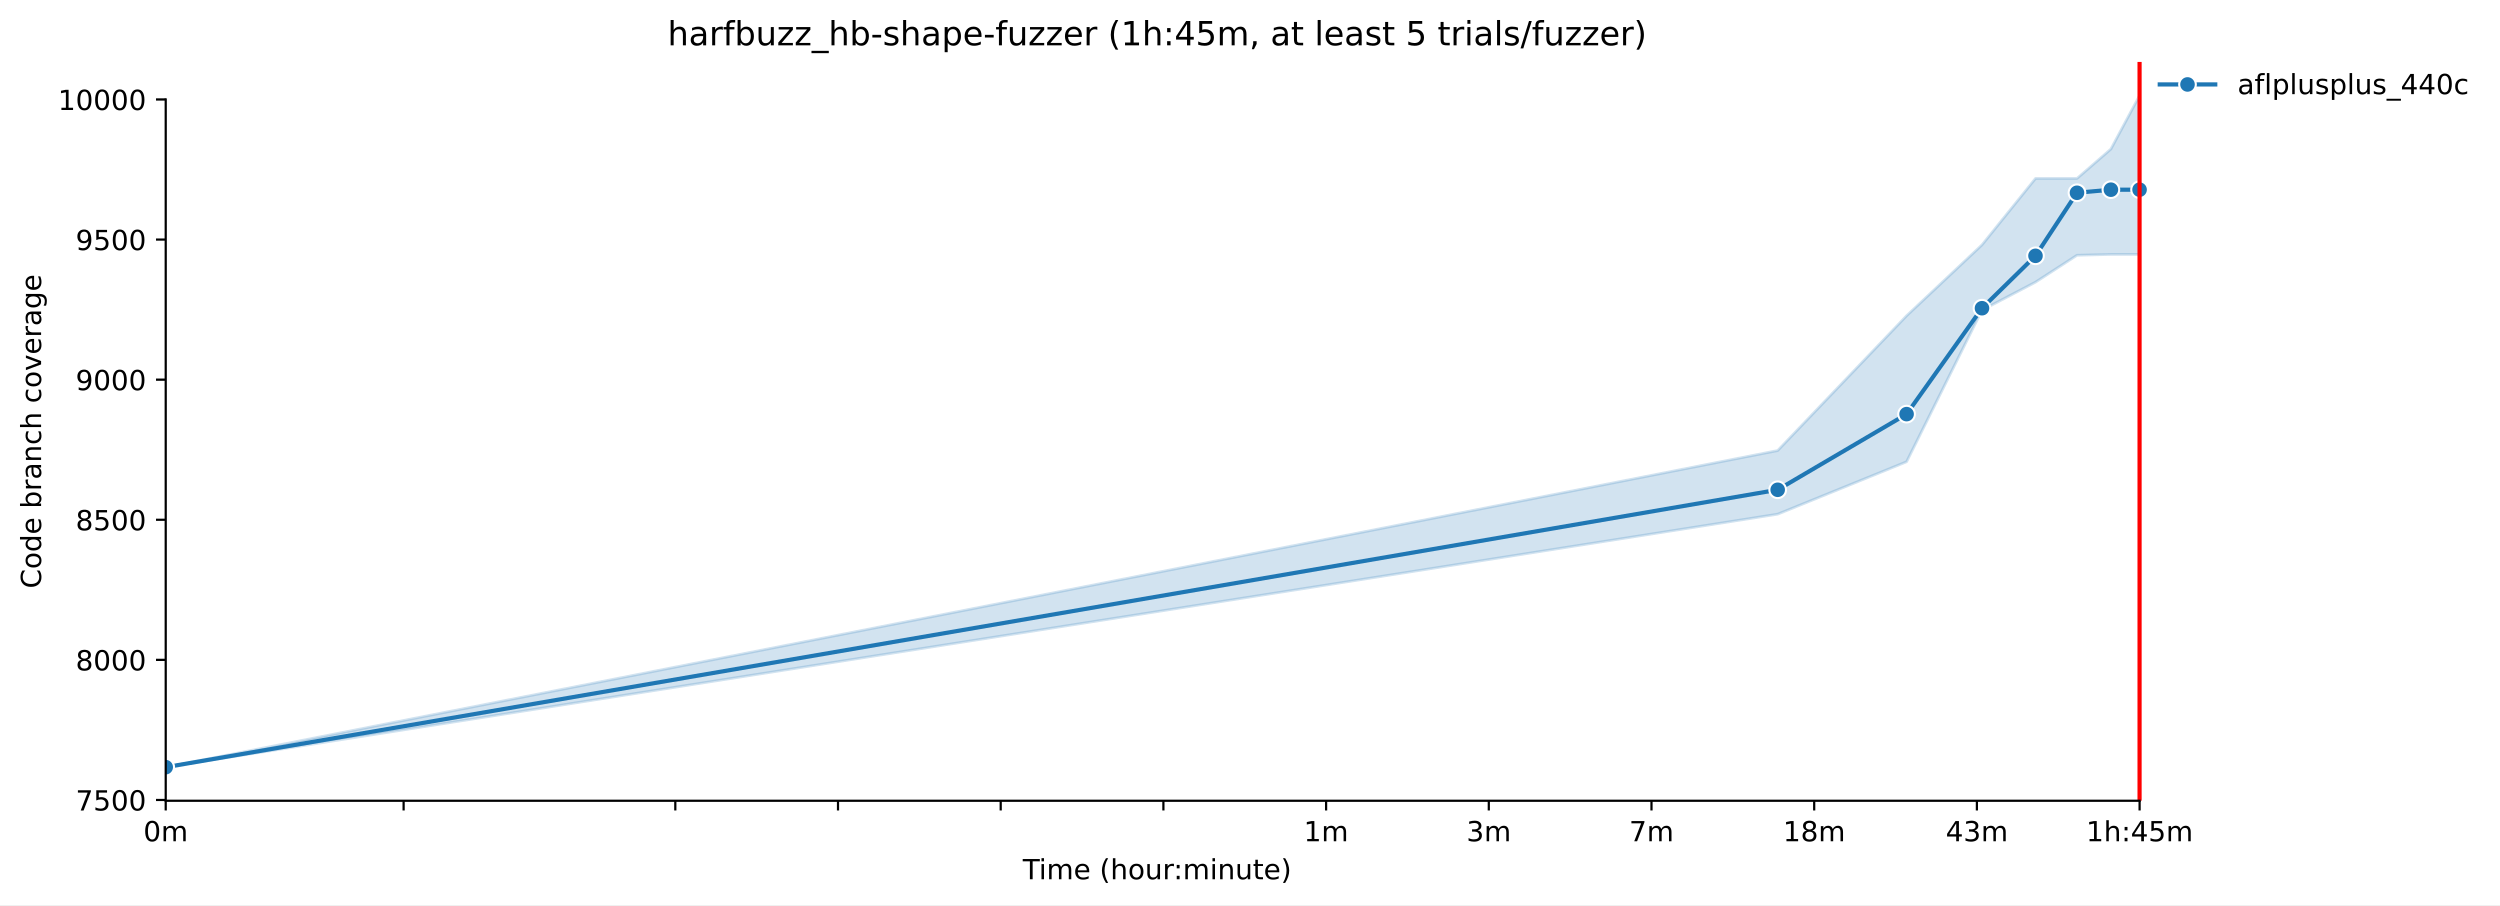
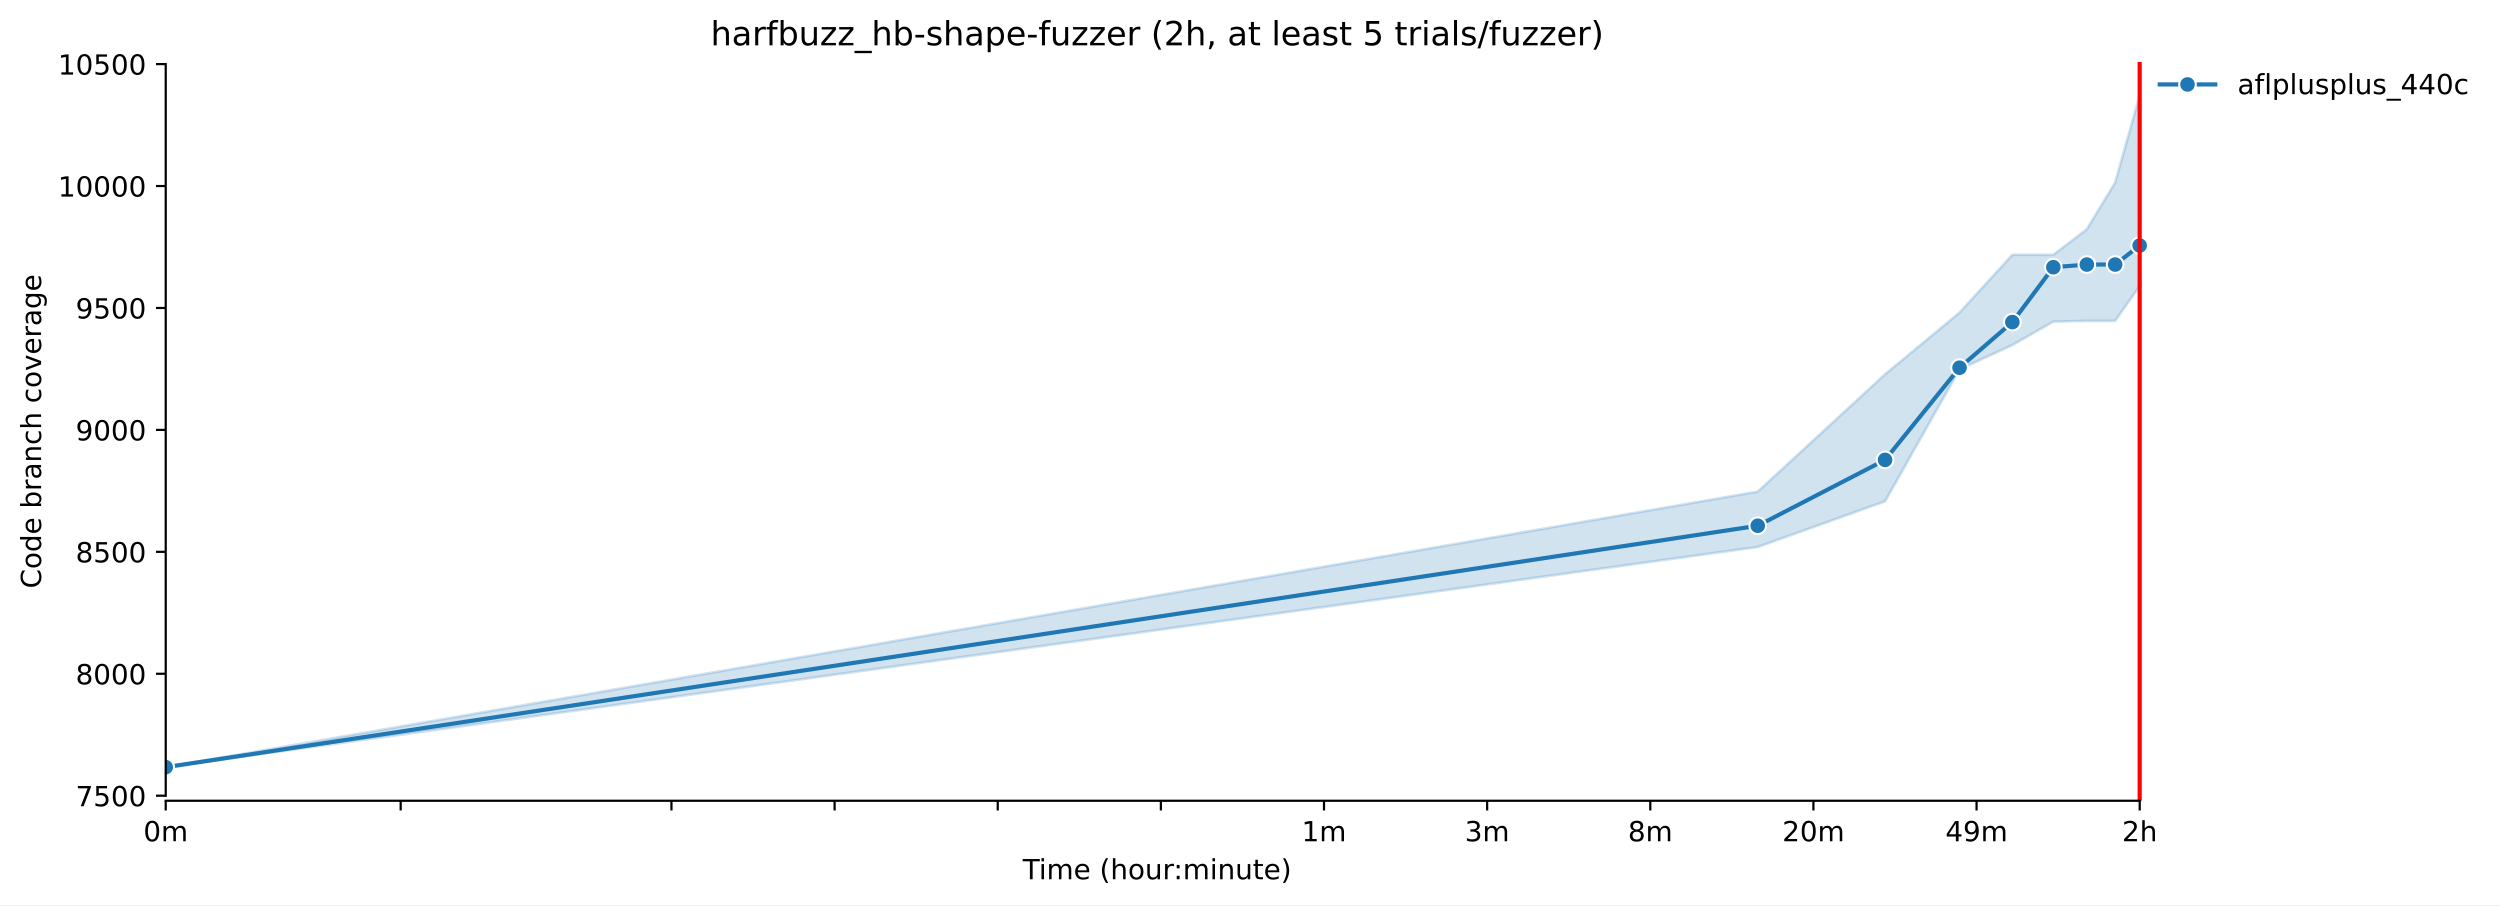
<svg xmlns="http://www.w3.org/2000/svg" xmlns:xlink="http://www.w3.org/1999/xlink" width="900.49pt" height="325.986pt" viewBox="0 0 900.49 325.986" version="1.1">
  <defs>
    <style type="text/css">*{stroke-linejoin: round; stroke-linecap: butt}</style>
  </defs>
  <g id="figure_1">
    <g id="patch_1">
      <path d="M 0 325.986  L 900.49 325.986  L 900.49 0  L 0 0  z " style="fill: #ffffff" />
    </g>
    <g id="axes_1">
      <g id="patch_2">
        <path d="M 59.691 288.43  L 773.931 288.43  L 773.931 22.318  L 59.691 22.318  z " style="fill: #ffffff" />
      </g>
      <g id="FillBetweenPolyCollection_1">
        <defs>
-           <path id="m6eba7fa8e0" d="M 59.691 -49.652  L 59.691 -49.652  L 640.312 -140.789  L 686.744 -159.662  L 713.904 -214.263  L 733.175 -224.355  L 748.123 -234.044  L 760.336 -234.347  L 770.662 -234.347  L 770.662 -291.572  L 770.662 -291.572  L 760.336 -272.295  L 748.123 -261.698  L 733.175 -261.698  L 713.904 -237.779  L 686.744 -212.244  L 640.312 -163.699  L 59.691 -49.652  z " style="stroke: #1f77b4; stroke-opacity: 0.2" />
+           <path id="ma0d7b40484" d="M 59.691 -49.652  L 59.691 -49.652  L 633.13 -128.975  L 678.988 -145.401  L 705.813 -192.924  L 724.845 -201.709  L 739.608 -210.142  L 751.67 -210.405  L 761.869 -210.405  L 770.703 -222.967  L 770.703 -291.572  L 770.703 -291.572  L 761.869 -260.212  L 751.67 -243.434  L 739.608 -234.211  L 724.845 -234.211  L 705.813 -213.392  L 678.988 -191.168  L 633.13 -148.915  L 59.691 -49.652  z " style="stroke: #1f77b4; stroke-opacity: 0.2" />
        </defs>
-         <g clip-path="url(#p5850825fa9)">
-           <use xlink:href="#m6eba7fa8e0" x="0" y="325.986" style="fill: #1f77b4; fill-opacity: 0.2; stroke: #1f77b4; stroke-opacity: 0.2" />
+         <g clip-path="url(#p90fc6e0600)">
+           <use xlink:href="#ma0d7b40484" x="0" y="325.986" style="fill: #1f77b4; fill-opacity: 0.2; stroke: #1f77b4; stroke-opacity: 0.2" />
        </g>
      </g>
      <g id="matplotlib.axis_1">
        <g id="xtick_1">
          <g id="line2d_1">
            <defs>
-               <path id="m39dffc18e3" d="M 0 0  L 0 3.5  " style="stroke: #000000; stroke-width: 0.8" />
+               <path id="m0d502c92e1" d="M 0 0  L 0 3.5  " style="stroke: #000000; stroke-width: 0.8" />
            </defs>
            <g>
-               <use xlink:href="#m39dffc18e3" x="59.691" y="288.43" style="stroke: #000000; stroke-width: 0.8" />
+               <use xlink:href="#m0d502c92e1" x="59.691" y="288.43" style="stroke: #000000; stroke-width: 0.8" />
            </g>
          </g>
          <g id="text_1">
            <g transform="translate(51.63906 303.0286) scale(0.1 -0.1)">
              <defs>
                <path id="DejaVuSans-30" d="M 2034 4250  Q 1547 4250 1301 3770  Q 1056 3291 1056 2328  Q 1056 1369 1301 889  Q 1547 409 2034 409  Q 2525 409 2770 889  Q 3016 1369 3016 2328  Q 3016 3291 2770 3770  Q 2525 4250 2034 4250  z M 2034 4750  Q 2819 4750 3233 4129  Q 3647 3509 3647 2328  Q 3647 1150 3233 529  Q 2819 -91 2034 -91  Q 1250 -91 836 529  Q 422 1150 422 2328  Q 422 3509 836 4129  Q 1250 4750 2034 4750  z " transform="scale(0.015625)" />
                <path id="DejaVuSans-6d" d="M 3328 2828  Q 3544 3216 3844 3400  Q 4144 3584 4550 3584  Q 5097 3584 5394 3201  Q 5691 2819 5691 2113  L 5691 0  L 5113 0  L 5113 2094  Q 5113 2597 4934 2840  Q 4756 3084 4391 3084  Q 3944 3084 3684 2787  Q 3425 2491 3425 1978  L 3425 0  L 2847 0  L 2847 2094  Q 2847 2600 2669 2842  Q 2491 3084 2119 3084  Q 1678 3084 1418 2786  Q 1159 2488 1159 1978  L 1159 0  L 581 0  L 581 3500  L 1159 3500  L 1159 2956  Q 1356 3278 1631 3431  Q 1906 3584 2284 3584  Q 2666 3584 2933 3390  Q 3200 3197 3328 2828  z " transform="scale(0.015625)" />
              </defs>
              <use xlink:href="#DejaVuSans-30" />
              <use xlink:href="#DejaVuSans-6d" transform="translate(63.62305 0)" />
            </g>
          </g>
        </g>
        <g id="xtick_2">
          <g id="line2d_2">
            <g>
-               <use xlink:href="#m39dffc18e3" x="145.381" y="288.43" style="stroke: #000000; stroke-width: 0.8" />
+               <use xlink:href="#m0d502c92e1" x="144.321" y="288.43" style="stroke: #000000; stroke-width: 0.8" />
            </g>
          </g>
        </g>
        <g id="xtick_3">
          <g id="line2d_3">
            <g>
-               <use xlink:href="#m39dffc18e3" x="243.243" y="288.43" style="stroke: #000000; stroke-width: 0.8" />
+               <use xlink:href="#m0d502c92e1" x="241.856" y="288.43" style="stroke: #000000; stroke-width: 0.8" />
            </g>
          </g>
        </g>
        <g id="xtick_4">
          <g id="line2d_4">
            <g>
-               <use xlink:href="#m39dffc18e3" x="301.847" y="288.43" style="stroke: #000000; stroke-width: 0.8" />
+               <use xlink:href="#m0d502c92e1" x="300.618" y="288.43" style="stroke: #000000; stroke-width: 0.8" />
            </g>
          </g>
        </g>
        <g id="xtick_5">
          <g id="line2d_5">
            <g>
-               <use xlink:href="#m39dffc18e3" x="360.45" y="288.43" style="stroke: #000000; stroke-width: 0.8" />
+               <use xlink:href="#m0d502c92e1" x="359.38" y="288.43" style="stroke: #000000; stroke-width: 0.8" />
            </g>
          </g>
        </g>
        <g id="xtick_6">
          <g id="line2d_6">
            <g>
-               <use xlink:href="#m39dffc18e3" x="419.053" y="288.43" style="stroke: #000000; stroke-width: 0.8" />
+               <use xlink:href="#m0d502c92e1" x="418.142" y="288.43" style="stroke: #000000; stroke-width: 0.8" />
            </g>
          </g>
        </g>
        <g id="xtick_7">
          <g id="line2d_7">
            <g>
-               <use xlink:href="#m39dffc18e3" x="477.657" y="288.43" style="stroke: #000000; stroke-width: 0.8" />
+               <use xlink:href="#m0d502c92e1" x="476.903" y="288.43" style="stroke: #000000; stroke-width: 0.8" />
            </g>
          </g>
          <g id="text_2">
-             <g transform="translate(469.605 303.0286) scale(0.1 -0.1)">
+             <g transform="translate(468.8517 303.0286) scale(0.1 -0.1)">
              <defs>
                <path id="DejaVuSans-31" d="M 794 531  L 1825 531  L 1825 4091  L 703 3866  L 703 4441  L 1819 4666  L 2450 4666  L 2450 531  L 3481 531  L 3481 0  L 794 0  L 794 531  z " transform="scale(0.015625)" />
              </defs>
              <use xlink:href="#DejaVuSans-31" />
              <use xlink:href="#DejaVuSans-6d" transform="translate(63.62305 0)" />
            </g>
          </g>
        </g>
        <g id="xtick_8">
          <g id="line2d_8">
            <g>
-               <use xlink:href="#m39dffc18e3" x="536.26" y="288.43" style="stroke: #000000; stroke-width: 0.8" />
+               <use xlink:href="#m0d502c92e1" x="535.665" y="288.43" style="stroke: #000000; stroke-width: 0.8" />
            </g>
          </g>
          <g id="text_3">
-             <g transform="translate(528.2082 303.0286) scale(0.1 -0.1)">
+             <g transform="translate(527.6134 303.0286) scale(0.1 -0.1)">
              <defs>
                <path id="DejaVuSans-33" d="M 2597 2516  Q 3050 2419 3304 2112  Q 3559 1806 3559 1356  Q 3559 666 3084 287  Q 2609 -91 1734 -91  Q 1441 -91 1130 -33  Q 819 25 488 141  L 488 750  Q 750 597 1062 519  Q 1375 441 1716 441  Q 2309 441 2620 675  Q 2931 909 2931 1356  Q 2931 1769 2642 2001  Q 2353 2234 1838 2234  L 1294 2234  L 1294 2753  L 1863 2753  Q 2328 2753 2575 2939  Q 2822 3125 2822 3475  Q 2822 3834 2567 4026  Q 2313 4219 1838 4219  Q 1578 4219 1281 4162  Q 984 4106 628 3988  L 628 4550  Q 988 4650 1302 4700  Q 1616 4750 1894 4750  Q 2613 4750 3031 4423  Q 3450 4097 3450 3541  Q 3450 3153 3228 2886  Q 3006 2619 2597 2516  z " transform="scale(0.015625)" />
              </defs>
              <use xlink:href="#DejaVuSans-33" />
              <use xlink:href="#DejaVuSans-6d" transform="translate(63.62305 0)" />
            </g>
          </g>
        </g>
        <g id="xtick_9">
          <g id="line2d_9">
            <g>
-               <use xlink:href="#m39dffc18e3" x="594.863" y="288.43" style="stroke: #000000; stroke-width: 0.8" />
+               <use xlink:href="#m0d502c92e1" x="594.427" y="288.43" style="stroke: #000000; stroke-width: 0.8" />
            </g>
          </g>
          <g id="text_4">
-             <g transform="translate(586.8115 303.0286) scale(0.1 -0.1)">
-               <defs>
-                 <path id="DejaVuSans-37" d="M 525 4666  L 3525 4666  L 3525 4397  L 1831 0  L 1172 0  L 2766 4134  L 525 4134  L 525 4666  z " transform="scale(0.015625)" />
-               </defs>
-               <use xlink:href="#DejaVuSans-37" />
+             <g transform="translate(586.3752 303.0286) scale(0.1 -0.1)">
+               <defs>
+                 <path id="DejaVuSans-38" d="M 2034 2216  Q 1584 2216 1326 1975  Q 1069 1734 1069 1313  Q 1069 891 1326 650  Q 1584 409 2034 409  Q 2484 409 2743 651  Q 3003 894 3003 1313  Q 3003 1734 2745 1975  Q 2488 2216 2034 2216  z M 1403 2484  Q 997 2584 770 2862  Q 544 3141 544 3541  Q 544 4100 942 4425  Q 1341 4750 2034 4750  Q 2731 4750 3128 4425  Q 3525 4100 3525 3541  Q 3525 3141 3298 2862  Q 3072 2584 2669 2484  Q 3125 2378 3379 2068  Q 3634 1759 3634 1313  Q 3634 634 3220 271  Q 2806 -91 2034 -91  Q 1263 -91 848 271  Q 434 634 434 1313  Q 434 1759 690 2068  Q 947 2378 1403 2484  z M 1172 3481  Q 1172 3119 1398 2916  Q 1625 2713 2034 2713  Q 2441 2713 2670 2916  Q 2900 3119 2900 3481  Q 2900 3844 2670 4047  Q 2441 4250 2034 4250  Q 1625 4250 1398 4047  Q 1172 3844 1172 3481  z " transform="scale(0.015625)" />
+               </defs>
+               <use xlink:href="#DejaVuSans-38" />
              <use xlink:href="#DejaVuSans-6d" transform="translate(63.62305 0)" />
            </g>
          </g>
        </g>
        <g id="xtick_10">
          <g id="line2d_10">
            <g>
-               <use xlink:href="#m39dffc18e3" x="653.466" y="288.43" style="stroke: #000000; stroke-width: 0.8" />
+               <use xlink:href="#m0d502c92e1" x="653.188" y="288.43" style="stroke: #000000; stroke-width: 0.8" />
            </g>
          </g>
          <g id="text_5">
-             <g transform="translate(642.2336 303.0286) scale(0.1 -0.1)">
-               <defs>
-                 <path id="DejaVuSans-38" d="M 2034 2216  Q 1584 2216 1326 1975  Q 1069 1734 1069 1313  Q 1069 891 1326 650  Q 1584 409 2034 409  Q 2484 409 2743 651  Q 3003 894 3003 1313  Q 3003 1734 2745 1975  Q 2488 2216 2034 2216  z M 1403 2484  Q 997 2584 770 2862  Q 544 3141 544 3541  Q 544 4100 942 4425  Q 1341 4750 2034 4750  Q 2731 4750 3128 4425  Q 3525 4100 3525 3541  Q 3525 3141 3298 2862  Q 3072 2584 2669 2484  Q 3125 2378 3379 2068  Q 3634 1759 3634 1313  Q 3634 634 3220 271  Q 2806 -91 2034 -91  Q 1263 -91 848 271  Q 434 634 434 1313  Q 434 1759 690 2068  Q 947 2378 1403 2484  z M 1172 3481  Q 1172 3119 1398 2916  Q 1625 2713 2034 2713  Q 2441 2713 2670 2916  Q 2900 3119 2900 3481  Q 2900 3844 2670 4047  Q 2441 4250 2034 4250  Q 1625 4250 1398 4047  Q 1172 3844 1172 3481  z " transform="scale(0.015625)" />
-               </defs>
-               <use xlink:href="#DejaVuSans-31" />
-               <use xlink:href="#DejaVuSans-38" transform="translate(63.62305 0)" />
+             <g transform="translate(641.9557 303.0286) scale(0.1 -0.1)">
+               <defs>
+                 <path id="DejaVuSans-32" d="M 1228 531  L 3431 531  L 3431 0  L 469 0  L 469 531  Q 828 903 1448 1529  Q 2069 2156 2228 2338  Q 2531 2678 2651 2914  Q 2772 3150 2772 3378  Q 2772 3750 2511 3984  Q 2250 4219 1831 4219  Q 1534 4219 1204 4116  Q 875 4013 500 3803  L 500 4441  Q 881 4594 1212 4672  Q 1544 4750 1819 4750  Q 2544 4750 2975 4387  Q 3406 4025 3406 3419  Q 3406 3131 3298 2873  Q 3191 2616 2906 2266  Q 2828 2175 2409 1742  Q 1991 1309 1228 531  z " transform="scale(0.015625)" />
+               </defs>
+               <use xlink:href="#DejaVuSans-32" />
+               <use xlink:href="#DejaVuSans-30" transform="translate(63.62305 0)" />
              <use xlink:href="#DejaVuSans-6d" transform="translate(127.2461 0)" />
            </g>
          </g>
        </g>
        <g id="xtick_11">
          <g id="line2d_11">
            <g>
-               <use xlink:href="#m39dffc18e3" x="712.07" y="288.43" style="stroke: #000000; stroke-width: 0.8" />
+               <use xlink:href="#m0d502c92e1" x="711.95" y="288.43" style="stroke: #000000; stroke-width: 0.8" />
            </g>
          </g>
          <g id="text_6">
-             <g transform="translate(700.8369 303.0286) scale(0.1 -0.1)">
+             <g transform="translate(700.7174 303.0286) scale(0.1 -0.1)">
              <defs>
                <path id="DejaVuSans-34" d="M 2419 4116  L 825 1625  L 2419 1625  L 2419 4116  z M 2253 4666  L 3047 4666  L 3047 1625  L 3713 1625  L 3713 1100  L 3047 1100  L 3047 0  L 2419 0  L 2419 1100  L 313 1100  L 313 1709  L 2253 4666  z " transform="scale(0.015625)" />
+                 <path id="DejaVuSans-39" d="M 703 97  L 703 672  Q 941 559 1184 500  Q 1428 441 1663 441  Q 2288 441 2617 861  Q 2947 1281 2994 2138  Q 2813 1869 2534 1725  Q 2256 1581 1919 1581  Q 1219 1581 811 2004  Q 403 2428 403 3163  Q 403 3881 828 4315  Q 1253 4750 1959 4750  Q 2769 4750 3195 4129  Q 3622 3509 3622 2328  Q 3622 1225 3098 567  Q 2575 -91 1691 -91  Q 1453 -91 1209 -44  Q 966 3 703 97  z M 1959 2075  Q 2384 2075 2632 2365  Q 2881 2656 2881 3163  Q 2881 3666 2632 3958  Q 2384 4250 1959 4250  Q 1534 4250 1286 3958  Q 1038 3666 1038 3163  Q 1038 2656 1286 2365  Q 1534 2075 1959 2075  z " transform="scale(0.015625)" />
              </defs>
              <use xlink:href="#DejaVuSans-34" />
-               <use xlink:href="#DejaVuSans-33" transform="translate(63.62305 0)" />
+               <use xlink:href="#DejaVuSans-39" transform="translate(63.62305 0)" />
              <use xlink:href="#DejaVuSans-6d" transform="translate(127.2461 0)" />
            </g>
          </g>
        </g>
        <g id="xtick_12">
          <g id="line2d_12">
            <g>
-               <use xlink:href="#m39dffc18e3" x="770.673" y="288.43" style="stroke: #000000; stroke-width: 0.8" />
+               <use xlink:href="#m0d502c92e1" x="770.712" y="288.43" style="stroke: #000000; stroke-width: 0.8" />
            </g>
          </g>
          <g id="text_7">
-             <g transform="translate(751.4058 303.0286) scale(0.1 -0.1)">
+             <g transform="translate(764.3619 303.0286) scale(0.1 -0.1)">
              <defs>
                <path id="DejaVuSans-68" d="M 3513 2113  L 3513 0  L 2938 0  L 2938 2094  Q 2938 2591 2744 2837  Q 2550 3084 2163 3084  Q 1697 3084 1428 2787  Q 1159 2491 1159 1978  L 1159 0  L 581 0  L 581 4863  L 1159 4863  L 1159 2956  Q 1366 3272 1645 3428  Q 1925 3584 2291 3584  Q 2894 3584 3203 3211  Q 3513 2838 3513 2113  z " transform="scale(0.015625)" />
-                 <path id="DejaVuSans-3a" d="M 750 794  L 1409 794  L 1409 0  L 750 0  L 750 794  z M 750 3309  L 1409 3309  L 1409 2516  L 750 2516  L 750 3309  z " transform="scale(0.015625)" />
-                 <path id="DejaVuSans-35" d="M 691 4666  L 3169 4666  L 3169 4134  L 1269 4134  L 1269 2991  Q 1406 3038 1543 3061  Q 1681 3084 1819 3084  Q 2600 3084 3056 2656  Q 3513 2228 3513 1497  Q 3513 744 3044 326  Q 2575 -91 1722 -91  Q 1428 -91 1123 -41  Q 819 9 494 109  L 494 744  Q 775 591 1075 516  Q 1375 441 1709 441  Q 2250 441 2565 725  Q 2881 1009 2881 1497  Q 2881 1984 2565 2268  Q 2250 2553 1709 2553  Q 1456 2553 1204 2497  Q 953 2441 691 2322  L 691 4666  z " transform="scale(0.015625)" />
-               </defs>
-               <use xlink:href="#DejaVuSans-31" />
+               </defs>
+               <use xlink:href="#DejaVuSans-32" />
              <use xlink:href="#DejaVuSans-68" transform="translate(63.62305 0)" />
-               <use xlink:href="#DejaVuSans-3a" transform="translate(127.002 0)" />
-               <use xlink:href="#DejaVuSans-34" transform="translate(160.6934 0)" />
-               <use xlink:href="#DejaVuSans-35" transform="translate(224.3164 0)" />
-               <use xlink:href="#DejaVuSans-6d" transform="translate(287.9395 0)" />
            </g>
          </g>
        </g>
        <g id="text_8">
          <g transform="translate(368.4036 316.7067) scale(0.1 -0.1)">
            <defs>
              <path id="DejaVuSans-54" d="M -19 4666  L 3928 4666  L 3928 4134  L 2272 4134  L 2272 0  L 1638 0  L 1638 4134  L -19 4134  L -19 4666  z " transform="scale(0.015625)" />
              <path id="DejaVuSans-69" d="M 603 3500  L 1178 3500  L 1178 0  L 603 0  L 603 3500  z M 603 4863  L 1178 4863  L 1178 4134  L 603 4134  L 603 4863  z " transform="scale(0.015625)" />
              <path id="DejaVuSans-65" d="M 3597 1894  L 3597 1613  L 953 1613  Q 991 1019 1311 708  Q 1631 397 2203 397  Q 2534 397 2845 478  Q 3156 559 3463 722  L 3463 178  Q 3153 47 2828 -22  Q 2503 -91 2169 -91  Q 1331 -91 842 396  Q 353 884 353 1716  Q 353 2575 817 3079  Q 1281 3584 2069 3584  Q 2775 3584 3186 3129  Q 3597 2675 3597 1894  z M 3022 2063  Q 3016 2534 2758 2815  Q 2500 3097 2075 3097  Q 1594 3097 1305 2825  Q 1016 2553 972 2059  L 3022 2063  z " transform="scale(0.015625)" />
              <path id="DejaVuSans-20" transform="scale(0.015625)" />
              <path id="DejaVuSans-28" d="M 1984 4856  Q 1566 4138 1362 3434  Q 1159 2731 1159 2009  Q 1159 1288 1364 580  Q 1569 -128 1984 -844  L 1484 -844  Q 1016 -109 783 600  Q 550 1309 550 2009  Q 550 2706 781 3412  Q 1013 4119 1484 4856  L 1984 4856  z " transform="scale(0.015625)" />
              <path id="DejaVuSans-6f" d="M 1959 3097  Q 1497 3097 1228 2736  Q 959 2375 959 1747  Q 959 1119 1226 758  Q 1494 397 1959 397  Q 2419 397 2687 759  Q 2956 1122 2956 1747  Q 2956 2369 2687 2733  Q 2419 3097 1959 3097  z M 1959 3584  Q 2709 3584 3137 3096  Q 3566 2609 3566 1747  Q 3566 888 3137 398  Q 2709 -91 1959 -91  Q 1206 -91 779 398  Q 353 888 353 1747  Q 353 2609 779 3096  Q 1206 3584 1959 3584  z " transform="scale(0.015625)" />
              <path id="DejaVuSans-75" d="M 544 1381  L 544 3500  L 1119 3500  L 1119 1403  Q 1119 906 1312 657  Q 1506 409 1894 409  Q 2359 409 2629 706  Q 2900 1003 2900 1516  L 2900 3500  L 3475 3500  L 3475 0  L 2900 0  L 2900 538  Q 2691 219 2414 64  Q 2138 -91 1772 -91  Q 1169 -91 856 284  Q 544 659 544 1381  z M 1991 3584  L 1991 3584  z " transform="scale(0.015625)" />
              <path id="DejaVuSans-72" d="M 2631 2963  Q 2534 3019 2420 3045  Q 2306 3072 2169 3072  Q 1681 3072 1420 2755  Q 1159 2438 1159 1844  L 1159 0  L 581 0  L 581 3500  L 1159 3500  L 1159 2956  Q 1341 3275 1631 3429  Q 1922 3584 2338 3584  Q 2397 3584 2469 3576  Q 2541 3569 2628 3553  L 2631 2963  z " transform="scale(0.015625)" />
+               <path id="DejaVuSans-3a" d="M 750 794  L 1409 794  L 1409 0  L 750 0  L 750 794  z M 750 3309  L 1409 3309  L 1409 2516  L 750 2516  L 750 3309  z " transform="scale(0.015625)" />
              <path id="DejaVuSans-6e" d="M 3513 2113  L 3513 0  L 2938 0  L 2938 2094  Q 2938 2591 2744 2837  Q 2550 3084 2163 3084  Q 1697 3084 1428 2787  Q 1159 2491 1159 1978  L 1159 0  L 581 0  L 581 3500  L 1159 3500  L 1159 2956  Q 1366 3272 1645 3428  Q 1925 3584 2291 3584  Q 2894 3584 3203 3211  Q 3513 2838 3513 2113  z " transform="scale(0.015625)" />
              <path id="DejaVuSans-74" d="M 1172 4494  L 1172 3500  L 2356 3500  L 2356 3053  L 1172 3053  L 1172 1153  Q 1172 725 1289 603  Q 1406 481 1766 481  L 2356 481  L 2356 0  L 1766 0  Q 1100 0 847 248  Q 594 497 594 1153  L 594 3053  L 172 3053  L 172 3500  L 594 3500  L 594 4494  L 1172 4494  z " transform="scale(0.015625)" />
              <path id="DejaVuSans-29" d="M 513 4856  L 1013 4856  Q 1481 4119 1714 3412  Q 1947 2706 1947 2009  Q 1947 1309 1714 600  Q 1481 -109 1013 -844  L 513 -844  Q 928 -128 1133 580  Q 1338 1288 1338 2009  Q 1338 2731 1133 3434  Q 928 4138 513 4856  z " transform="scale(0.015625)" />
            </defs>
            <use xlink:href="#DejaVuSans-54" />
            <use xlink:href="#DejaVuSans-69" transform="translate(57.95898 0)" />
            <use xlink:href="#DejaVuSans-6d" transform="translate(85.74219 0)" />
            <use xlink:href="#DejaVuSans-65" transform="translate(183.1543 0)" />
            <use xlink:href="#DejaVuSans-20" transform="translate(244.6777 0)" />
            <use xlink:href="#DejaVuSans-28" transform="translate(276.4648 0)" />
            <use xlink:href="#DejaVuSans-68" transform="translate(315.4785 0)" />
            <use xlink:href="#DejaVuSans-6f" transform="translate(378.8574 0)" />
            <use xlink:href="#DejaVuSans-75" transform="translate(440.0391 0)" />
            <use xlink:href="#DejaVuSans-72" transform="translate(503.418 0)" />
            <use xlink:href="#DejaVuSans-3a" transform="translate(542.7812 0)" />
            <use xlink:href="#DejaVuSans-6d" transform="translate(576.4727 0)" />
            <use xlink:href="#DejaVuSans-69" transform="translate(673.8848 0)" />
            <use xlink:href="#DejaVuSans-6e" transform="translate(701.668 0)" />
            <use xlink:href="#DejaVuSans-75" transform="translate(765.0469 0)" />
            <use xlink:href="#DejaVuSans-74" transform="translate(828.4258 0)" />
            <use xlink:href="#DejaVuSans-65" transform="translate(867.6348 0)" />
            <use xlink:href="#DejaVuSans-29" transform="translate(929.1582 0)" />
          </g>
        </g>
      </g>
      <g id="matplotlib.axis_2">
        <g id="ytick_1">
          <g id="line2d_13">
            <defs>
-               <path id="m9ef3620ed4" d="M 0 0  L -3.5 0  " style="stroke: #000000; stroke-width: 0.8" />
+               <path id="m6ee8591563" d="M 0 0  L -3.5 0  " style="stroke: #000000; stroke-width: 0.8" />
            </defs>
            <g>
-               <use xlink:href="#m9ef3620ed4" x="59.691" y="288.142" style="stroke: #000000; stroke-width: 0.8" />
+               <use xlink:href="#m6ee8591563" x="59.691" y="286.612" style="stroke: #000000; stroke-width: 0.8" />
            </g>
          </g>
          <g id="text_9">
-             <g transform="translate(27.24063 291.9417) scale(0.1 -0.1)">
+             <g transform="translate(27.24063 290.411) scale(0.1 -0.1)">
+               <defs>
+                 <path id="DejaVuSans-37" d="M 525 4666  L 3525 4666  L 3525 4397  L 1831 0  L 1172 0  L 2766 4134  L 525 4134  L 525 4666  z " transform="scale(0.015625)" />
+                 <path id="DejaVuSans-35" d="M 691 4666  L 3169 4666  L 3169 4134  L 1269 4134  L 1269 2991  Q 1406 3038 1543 3061  Q 1681 3084 1819 3084  Q 2600 3084 3056 2656  Q 3513 2228 3513 1497  Q 3513 744 3044 326  Q 2575 -91 1722 -91  Q 1428 -91 1123 -41  Q 819 9 494 109  L 494 744  Q 775 591 1075 516  Q 1375 441 1709 441  Q 2250 441 2565 725  Q 2881 1009 2881 1497  Q 2881 1984 2565 2268  Q 2250 2553 1709 2553  Q 1456 2553 1204 2497  Q 953 2441 691 2322  L 691 4666  z " transform="scale(0.015625)" />
+               </defs>
              <use xlink:href="#DejaVuSans-37" />
              <use xlink:href="#DejaVuSans-35" transform="translate(63.62305 0)" />
              <use xlink:href="#DejaVuSans-30" transform="translate(127.2461 0)" />
              <use xlink:href="#DejaVuSans-30" transform="translate(190.8691 0)" />
            </g>
          </g>
        </g>
        <g id="ytick_2">
          <g id="line2d_14">
            <g>
-               <use xlink:href="#m9ef3620ed4" x="59.691" y="237.679" style="stroke: #000000; stroke-width: 0.8" />
+               <use xlink:href="#m6ee8591563" x="59.691" y="242.69" style="stroke: #000000; stroke-width: 0.8" />
            </g>
          </g>
          <g id="text_10">
-             <g transform="translate(27.24063 241.4786) scale(0.1 -0.1)">
+             <g transform="translate(27.24063 246.4894) scale(0.1 -0.1)">
              <use xlink:href="#DejaVuSans-38" />
              <use xlink:href="#DejaVuSans-30" transform="translate(63.62305 0)" />
              <use xlink:href="#DejaVuSans-30" transform="translate(127.2461 0)" />
              <use xlink:href="#DejaVuSans-30" transform="translate(190.8691 0)" />
            </g>
          </g>
        </g>
        <g id="ytick_3">
          <g id="line2d_15">
            <g>
-               <use xlink:href="#m9ef3620ed4" x="59.691" y="187.216" style="stroke: #000000; stroke-width: 0.8" />
+               <use xlink:href="#m6ee8591563" x="59.691" y="198.769" style="stroke: #000000; stroke-width: 0.8" />
            </g>
          </g>
          <g id="text_11">
-             <g transform="translate(27.24063 191.0155) scale(0.1 -0.1)">
+             <g transform="translate(27.24063 202.5679) scale(0.1 -0.1)">
              <use xlink:href="#DejaVuSans-38" />
              <use xlink:href="#DejaVuSans-35" transform="translate(63.62305 0)" />
              <use xlink:href="#DejaVuSans-30" transform="translate(127.2461 0)" />
              <use xlink:href="#DejaVuSans-30" transform="translate(190.8691 0)" />
            </g>
          </g>
        </g>
        <g id="ytick_4">
          <g id="line2d_16">
            <g>
-               <use xlink:href="#m9ef3620ed4" x="59.691" y="136.753" style="stroke: #000000; stroke-width: 0.8" />
+               <use xlink:href="#m6ee8591563" x="59.691" y="154.847" style="stroke: #000000; stroke-width: 0.8" />
            </g>
          </g>
          <g id="text_12">
-             <g transform="translate(27.24063 140.5525) scale(0.1 -0.1)">
-               <defs>
-                 <path id="DejaVuSans-39" d="M 703 97  L 703 672  Q 941 559 1184 500  Q 1428 441 1663 441  Q 2288 441 2617 861  Q 2947 1281 2994 2138  Q 2813 1869 2534 1725  Q 2256 1581 1919 1581  Q 1219 1581 811 2004  Q 403 2428 403 3163  Q 403 3881 828 4315  Q 1253 4750 1959 4750  Q 2769 4750 3195 4129  Q 3622 3509 3622 2328  Q 3622 1225 3098 567  Q 2575 -91 1691 -91  Q 1453 -91 1209 -44  Q 966 3 703 97  z M 1959 2075  Q 2384 2075 2632 2365  Q 2881 2656 2881 3163  Q 2881 3666 2632 3958  Q 2384 4250 1959 4250  Q 1534 4250 1286 3958  Q 1038 3666 1038 3163  Q 1038 2656 1286 2365  Q 1534 2075 1959 2075  z " transform="scale(0.015625)" />
-               </defs>
+             <g transform="translate(27.24063 158.6463) scale(0.1 -0.1)">
              <use xlink:href="#DejaVuSans-39" />
              <use xlink:href="#DejaVuSans-30" transform="translate(63.62305 0)" />
              <use xlink:href="#DejaVuSans-30" transform="translate(127.2461 0)" />
              <use xlink:href="#DejaVuSans-30" transform="translate(190.8691 0)" />
            </g>
          </g>
        </g>
        <g id="ytick_5">
          <g id="line2d_17">
            <g>
-               <use xlink:href="#m9ef3620ed4" x="59.691" y="86.29" style="stroke: #000000; stroke-width: 0.8" />
+               <use xlink:href="#m6ee8591563" x="59.691" y="110.925" style="stroke: #000000; stroke-width: 0.8" />
            </g>
          </g>
          <g id="text_13">
-             <g transform="translate(27.24063 90.08939) scale(0.1 -0.1)">
+             <g transform="translate(27.24063 114.7247) scale(0.1 -0.1)">
              <use xlink:href="#DejaVuSans-39" />
              <use xlink:href="#DejaVuSans-35" transform="translate(63.62305 0)" />
              <use xlink:href="#DejaVuSans-30" transform="translate(127.2461 0)" />
              <use xlink:href="#DejaVuSans-30" transform="translate(190.8691 0)" />
            </g>
          </g>
        </g>
        <g id="ytick_6">
          <g id="line2d_18">
            <g>
-               <use xlink:href="#m9ef3620ed4" x="59.691" y="35.827" style="stroke: #000000; stroke-width: 0.8" />
+               <use xlink:href="#m6ee8591563" x="59.691" y="67.004" style="stroke: #000000; stroke-width: 0.8" />
            </g>
          </g>
          <g id="text_14">
-             <g transform="translate(20.87813 39.62631) scale(0.1 -0.1)">
+             <g transform="translate(20.87813 70.80315) scale(0.1 -0.1)">
              <use xlink:href="#DejaVuSans-31" />
              <use xlink:href="#DejaVuSans-30" transform="translate(63.62305 0)" />
              <use xlink:href="#DejaVuSans-30" transform="translate(127.2461 0)" />
              <use xlink:href="#DejaVuSans-30" transform="translate(190.8691 0)" />
              <use xlink:href="#DejaVuSans-30" transform="translate(254.4922 0)" />
            </g>
          </g>
        </g>
-         <g id="text_15">
+         <g id="ytick_7">
+           <g id="line2d_19">
+             <g>
+               <use xlink:href="#m6ee8591563" x="59.691" y="23.082" style="stroke: #000000; stroke-width: 0.8" />
+             </g>
+           </g>
+           <g id="text_15">
+             <g transform="translate(20.87813 26.88158) scale(0.1 -0.1)">
+               <use xlink:href="#DejaVuSans-31" />
+               <use xlink:href="#DejaVuSans-30" transform="translate(63.62305 0)" />
+               <use xlink:href="#DejaVuSans-35" transform="translate(127.2461 0)" />
+               <use xlink:href="#DejaVuSans-30" transform="translate(190.8691 0)" />
+               <use xlink:href="#DejaVuSans-30" transform="translate(254.4922 0)" />
+             </g>
+           </g>
+         </g>
+         <g id="text_16">
          <g transform="translate(14.79844 211.9491) rotate(-90) scale(0.1 -0.1)">
            <defs>
              <path id="DejaVuSans-43" d="M 4122 4306  L 4122 3641  Q 3803 3938 3442 4084  Q 3081 4231 2675 4231  Q 1875 4231 1450 3742  Q 1025 3253 1025 2328  Q 1025 1406 1450 917  Q 1875 428 2675 428  Q 3081 428 3442 575  Q 3803 722 4122 1019  L 4122 359  Q 3791 134 3420 21  Q 3050 -91 2638 -91  Q 1578 -91 968 557  Q 359 1206 359 2328  Q 359 3453 968 4101  Q 1578 4750 2638 4750  Q 3056 4750 3426 4639  Q 3797 4528 4122 4306  z " transform="scale(0.015625)" />
              <path id="DejaVuSans-64" d="M 2906 2969  L 2906 4863  L 3481 4863  L 3481 0  L 2906 0  L 2906 525  Q 2725 213 2448 61  Q 2172 -91 1784 -91  Q 1150 -91 751 415  Q 353 922 353 1747  Q 353 2572 751 3078  Q 1150 3584 1784 3584  Q 2172 3584 2448 3432  Q 2725 3281 2906 2969  z M 947 1747  Q 947 1113 1208 752  Q 1469 391 1925 391  Q 2381 391 2643 752  Q 2906 1113 2906 1747  Q 2906 2381 2643 2742  Q 2381 3103 1925 3103  Q 1469 3103 1208 2742  Q 947 2381 947 1747  z " transform="scale(0.015625)" />
              <path id="DejaVuSans-62" d="M 3116 1747  Q 3116 2381 2855 2742  Q 2594 3103 2138 3103  Q 1681 3103 1420 2742  Q 1159 2381 1159 1747  Q 1159 1113 1420 752  Q 1681 391 2138 391  Q 2594 391 2855 752  Q 3116 1113 3116 1747  z M 1159 2969  Q 1341 3281 1617 3432  Q 1894 3584 2278 3584  Q 2916 3584 3314 3078  Q 3713 2572 3713 1747  Q 3713 922 3314 415  Q 2916 -91 2278 -91  Q 1894 -91 1617 61  Q 1341 213 1159 525  L 1159 0  L 581 0  L 581 4863  L 1159 4863  L 1159 2969  z " transform="scale(0.015625)" />
              <path id="DejaVuSans-61" d="M 2194 1759  Q 1497 1759 1228 1600  Q 959 1441 959 1056  Q 959 750 1161 570  Q 1363 391 1709 391  Q 2188 391 2477 730  Q 2766 1069 2766 1631  L 2766 1759  L 2194 1759  z M 3341 1997  L 3341 0  L 2766 0  L 2766 531  Q 2569 213 2275 61  Q 1981 -91 1556 -91  Q 1019 -91 701 211  Q 384 513 384 1019  Q 384 1609 779 1909  Q 1175 2209 1959 2209  L 2766 2209  L 2766 2266  Q 2766 2663 2505 2880  Q 2244 3097 1772 3097  Q 1472 3097 1187 3025  Q 903 2953 641 2809  L 641 3341  Q 956 3463 1253 3523  Q 1550 3584 1831 3584  Q 2591 3584 2966 3190  Q 3341 2797 3341 1997  z " transform="scale(0.015625)" />
              <path id="DejaVuSans-63" d="M 3122 3366  L 3122 2828  Q 2878 2963 2633 3030  Q 2388 3097 2138 3097  Q 1578 3097 1268 2742  Q 959 2388 959 1747  Q 959 1106 1268 751  Q 1578 397 2138 397  Q 2388 397 2633 464  Q 2878 531 3122 666  L 3122 134  Q 2881 22 2623 -34  Q 2366 -91 2075 -91  Q 1284 -91 818 406  Q 353 903 353 1747  Q 353 2603 823 3093  Q 1294 3584 2113 3584  Q 2378 3584 2631 3529  Q 2884 3475 3122 3366  z " transform="scale(0.015625)" />
              <path id="DejaVuSans-76" d="M 191 3500  L 800 3500  L 1894 563  L 2988 3500  L 3597 3500  L 2284 0  L 1503 0  L 191 3500  z " transform="scale(0.015625)" />
              <path id="DejaVuSans-67" d="M 2906 1791  Q 2906 2416 2648 2759  Q 2391 3103 1925 3103  Q 1463 3103 1205 2759  Q 947 2416 947 1791  Q 947 1169 1205 825  Q 1463 481 1925 481  Q 2391 481 2648 825  Q 2906 1169 2906 1791  z M 3481 434  Q 3481 -459 3084 -895  Q 2688 -1331 1869 -1331  Q 1566 -1331 1297 -1286  Q 1028 -1241 775 -1147  L 775 -588  Q 1028 -725 1275 -790  Q 1522 -856 1778 -856  Q 2344 -856 2625 -561  Q 2906 -266 2906 331  L 2906 616  Q 2728 306 2450 153  Q 2172 0 1784 0  Q 1141 0 747 490  Q 353 981 353 1791  Q 353 2603 747 3093  Q 1141 3584 1784 3584  Q 2172 3584 2450 3431  Q 2728 3278 2906 2969  L 2906 3500  L 3481 3500  L 3481 434  z " transform="scale(0.015625)" />
            </defs>
            <use xlink:href="#DejaVuSans-43" />
            <use xlink:href="#DejaVuSans-6f" transform="translate(69.82422 0)" />
            <use xlink:href="#DejaVuSans-64" transform="translate(131.0059 0)" />
            <use xlink:href="#DejaVuSans-65" transform="translate(194.4824 0)" />
            <use xlink:href="#DejaVuSans-20" transform="translate(256.0059 0)" />
            <use xlink:href="#DejaVuSans-62" transform="translate(287.793 0)" />
            <use xlink:href="#DejaVuSans-72" transform="translate(351.2695 0)" />
            <use xlink:href="#DejaVuSans-61" transform="translate(392.3828 0)" />
            <use xlink:href="#DejaVuSans-6e" transform="translate(453.6621 0)" />
            <use xlink:href="#DejaVuSans-63" transform="translate(517.041 0)" />
            <use xlink:href="#DejaVuSans-68" transform="translate(572.0215 0)" />
            <use xlink:href="#DejaVuSans-20" transform="translate(635.4004 0)" />
            <use xlink:href="#DejaVuSans-63" transform="translate(667.1875 0)" />
            <use xlink:href="#DejaVuSans-6f" transform="translate(722.168 0)" />
            <use xlink:href="#DejaVuSans-76" transform="translate(783.3496 0)" />
            <use xlink:href="#DejaVuSans-65" transform="translate(842.5293 0)" />
            <use xlink:href="#DejaVuSans-72" transform="translate(904.0527 0)" />
            <use xlink:href="#DejaVuSans-61" transform="translate(945.166 0)" />
            <use xlink:href="#DejaVuSans-67" transform="translate(1006.445 0)" />
            <use xlink:href="#DejaVuSans-65" transform="translate(1069.922 0)" />
          </g>
        </g>
      </g>
-       <g id="line2d_19">
-         <path d="M 59.691 276.334  L 640.312 176.417  L 686.744 149.167  L 713.904 111.017  L 733.175 92.144  L 748.123 69.436  L 760.336 68.325  L 770.662 68.325  " clip-path="url(#p5850825fa9)" style="fill: none; stroke: #1f77b4; stroke-width: 1.5; stroke-linecap: square" />
+       <g id="line2d_20">
+         <path d="M 59.691 276.334  L 633.13 189.369  L 678.988 165.652  L 705.813 132.447  L 724.845 116.02  L 739.608 96.256  L 751.67 95.289  L 761.869 95.289  L 770.703 88.438  " clip-path="url(#p90fc6e0600)" style="fill: none; stroke: #1f77b4; stroke-width: 1.5; stroke-linecap: square" />
        <defs>
-           <path id="md5b02cff26" d="M 0 3  C 0.796 3 1.559 2.684 2.121 2.121  C 2.684 1.559 3 0.796 3 0  C 3 -0.796 2.684 -1.559 2.121 -2.121  C 1.559 -2.684 0.796 -3 0 -3  C -0.796 -3 -1.559 -2.684 -2.121 -2.121  C -2.684 -1.559 -3 -0.796 -3 0  C -3 0.796 -2.684 1.559 -2.121 2.121  C -1.559 2.684 -0.796 3 0 3  z " style="stroke: #ffffff; stroke-width: 0.75" />
+           <path id="md86aa8f26c" d="M 0 3  C 0.796 3 1.559 2.684 2.121 2.121  C 2.684 1.559 3 0.796 3 0  C 3 -0.796 2.684 -1.559 2.121 -2.121  C 1.559 -2.684 0.796 -3 0 -3  C -0.796 -3 -1.559 -2.684 -2.121 -2.121  C -2.684 -1.559 -3 -0.796 -3 0  C -3 0.796 -2.684 1.559 -2.121 2.121  C -1.559 2.684 -0.796 3 0 3  z " style="stroke: #ffffff; stroke-width: 0.75" />
        </defs>
-         <g clip-path="url(#p5850825fa9)">
-           <use xlink:href="#md5b02cff26" x="59.691" y="276.334" style="fill: #1f77b4; stroke: #ffffff; stroke-width: 0.75" />
-           <use xlink:href="#md5b02cff26" x="640.312" y="176.417" style="fill: #1f77b4; stroke: #ffffff; stroke-width: 0.75" />
-           <use xlink:href="#md5b02cff26" x="686.744" y="149.167" style="fill: #1f77b4; stroke: #ffffff; stroke-width: 0.75" />
-           <use xlink:href="#md5b02cff26" x="713.904" y="111.017" style="fill: #1f77b4; stroke: #ffffff; stroke-width: 0.75" />
-           <use xlink:href="#md5b02cff26" x="733.175" y="92.144" style="fill: #1f77b4; stroke: #ffffff; stroke-width: 0.75" />
-           <use xlink:href="#md5b02cff26" x="748.123" y="69.436" style="fill: #1f77b4; stroke: #ffffff; stroke-width: 0.75" />
-           <use xlink:href="#md5b02cff26" x="760.336" y="68.325" style="fill: #1f77b4; stroke: #ffffff; stroke-width: 0.75" />
-           <use xlink:href="#md5b02cff26" x="770.662" y="68.325" style="fill: #1f77b4; stroke: #ffffff; stroke-width: 0.75" />
-         </g>
-       </g>
-       <g id="line2d_20" />
-       <g id="line2d_21">
-         <path d="M 770.662 288.43  L 770.662 22.318  " clip-path="url(#p5850825fa9)" style="fill: none; stroke: #ff0000; stroke-width: 1.5; stroke-linecap: square" />
+         <g clip-path="url(#p90fc6e0600)">
+           <use xlink:href="#md86aa8f26c" x="59.691" y="276.334" style="fill: #1f77b4; stroke: #ffffff; stroke-width: 0.75" />
+           <use xlink:href="#md86aa8f26c" x="633.13" y="189.369" style="fill: #1f77b4; stroke: #ffffff; stroke-width: 0.75" />
+           <use xlink:href="#md86aa8f26c" x="678.988" y="165.652" style="fill: #1f77b4; stroke: #ffffff; stroke-width: 0.75" />
+           <use xlink:href="#md86aa8f26c" x="705.813" y="132.447" style="fill: #1f77b4; stroke: #ffffff; stroke-width: 0.75" />
+           <use xlink:href="#md86aa8f26c" x="724.845" y="116.02" style="fill: #1f77b4; stroke: #ffffff; stroke-width: 0.75" />
+           <use xlink:href="#md86aa8f26c" x="739.608" y="96.256" style="fill: #1f77b4; stroke: #ffffff; stroke-width: 0.75" />
+           <use xlink:href="#md86aa8f26c" x="751.67" y="95.289" style="fill: #1f77b4; stroke: #ffffff; stroke-width: 0.75" />
+           <use xlink:href="#md86aa8f26c" x="761.869" y="95.289" style="fill: #1f77b4; stroke: #ffffff; stroke-width: 0.75" />
+           <use xlink:href="#md86aa8f26c" x="770.703" y="88.438" style="fill: #1f77b4; stroke: #ffffff; stroke-width: 0.75" />
+         </g>
+       </g>
+       <g id="line2d_21" />
+       <g id="line2d_22">
+         <path d="M 770.703 288.43  L 770.703 22.318  " clip-path="url(#p90fc6e0600)" style="fill: none; stroke: #ff0000; stroke-width: 1.5; stroke-linecap: square" />
      </g>
      <g id="patch_3">
-         <path d="M 59.691 288.142  L 59.691 35.827  " style="fill: none; stroke: #000000; stroke-width: 0.8; stroke-linejoin: miter; stroke-linecap: square" />
+         <path d="M 59.691 286.612  L 59.691 23.082  " style="fill: none; stroke: #000000; stroke-width: 0.8; stroke-linejoin: miter; stroke-linecap: square" />
      </g>
      <g id="patch_4">
-         <path d="M 59.691 288.43  L 770.673 288.43  " style="fill: none; stroke: #000000; stroke-width: 0.8; stroke-linejoin: miter; stroke-linecap: square" />
-       </g>
-       <g id="text_16">
-         <g transform="translate(240.4734 16.31812) scale(0.12 -0.12)">
+         <path d="M 59.691 288.43  L 770.712 288.43  " style="fill: none; stroke: #000000; stroke-width: 0.8; stroke-linejoin: miter; stroke-linecap: square" />
+       </g>
+       <g id="text_17">
+         <g transform="translate(255.9741 16.31812) scale(0.12 -0.12)">
          <defs>
            <path id="DejaVuSans-66" d="M 2375 4863  L 2375 4384  L 1825 4384  Q 1516 4384 1395 4259  Q 1275 4134 1275 3809  L 1275 3500  L 2222 3500  L 2222 3053  L 1275 3053  L 1275 0  L 697 0  L 697 3053  L 147 3053  L 147 3500  L 697 3500  L 697 3744  Q 697 4328 969 4595  Q 1241 4863 1831 4863  L 2375 4863  z " transform="scale(0.015625)" />
            <path id="DejaVuSans-7a" d="M 353 3500  L 3084 3500  L 3084 2975  L 922 459  L 3084 459  L 3084 0  L 275 0  L 275 525  L 2438 3041  L 353 3041  L 353 3500  z " transform="scale(0.015625)" />
            <path id="DejaVuSans-5f" d="M 3263 -1063  L 3263 -1509  L -63 -1509  L -63 -1063  L 3263 -1063  z " transform="scale(0.015625)" />
            <path id="DejaVuSans-2d" d="M 313 2009  L 1997 2009  L 1997 1497  L 313 1497  L 313 2009  z " transform="scale(0.015625)" />
            <path id="DejaVuSans-73" d="M 2834 3397  L 2834 2853  Q 2591 2978 2328 3040  Q 2066 3103 1784 3103  Q 1356 3103 1142 2972  Q 928 2841 928 2578  Q 928 2378 1081 2264  Q 1234 2150 1697 2047  L 1894 2003  Q 2506 1872 2764 1633  Q 3022 1394 3022 966  Q 3022 478 2636 193  Q 2250 -91 1575 -91  Q 1294 -91 989 -36  Q 684 19 347 128  L 347 722  Q 666 556 975 473  Q 1284 391 1588 391  Q 1994 391 2212 530  Q 2431 669 2431 922  Q 2431 1156 2273 1281  Q 2116 1406 1581 1522  L 1381 1569  Q 847 1681 609 1914  Q 372 2147 372 2553  Q 372 3047 722 3315  Q 1072 3584 1716 3584  Q 2034 3584 2315 3537  Q 2597 3491 2834 3397  z " transform="scale(0.015625)" />
            <path id="DejaVuSans-70" d="M 1159 525  L 1159 -1331  L 581 -1331  L 581 3500  L 1159 3500  L 1159 2969  Q 1341 3281 1617 3432  Q 1894 3584 2278 3584  Q 2916 3584 3314 3078  Q 3713 2572 3713 1747  Q 3713 922 3314 415  Q 2916 -91 2278 -91  Q 1894 -91 1617 61  Q 1341 213 1159 525  z M 3116 1747  Q 3116 2381 2855 2742  Q 2594 3103 2138 3103  Q 1681 3103 1420 2742  Q 1159 2381 1159 1747  Q 1159 1113 1420 752  Q 1681 391 2138 391  Q 2594 391 2855 752  Q 3116 1113 3116 1747  z " transform="scale(0.015625)" />
            <path id="DejaVuSans-2c" d="M 750 794  L 1409 794  L 1409 256  L 897 -744  L 494 -744  L 750 256  L 750 794  z " transform="scale(0.015625)" />
            <path id="DejaVuSans-6c" d="M 603 4863  L 1178 4863  L 1178 0  L 603 0  L 603 4863  z " transform="scale(0.015625)" />
            <path id="DejaVuSans-2f" d="M 1625 4666  L 2156 4666  L 531 -594  L 0 -594  L 1625 4666  z " transform="scale(0.015625)" />
          </defs>
          <use xlink:href="#DejaVuSans-68" />
          <use xlink:href="#DejaVuSans-61" transform="translate(63.37891 0)" />
          <use xlink:href="#DejaVuSans-72" transform="translate(124.6582 0)" />
          <use xlink:href="#DejaVuSans-66" transform="translate(165.7715 0)" />
          <use xlink:href="#DejaVuSans-62" transform="translate(200.9766 0)" />
          <use xlink:href="#DejaVuSans-75" transform="translate(264.4531 0)" />
          <use xlink:href="#DejaVuSans-7a" transform="translate(327.832 0)" />
          <use xlink:href="#DejaVuSans-7a" transform="translate(380.3223 0)" />
          <use xlink:href="#DejaVuSans-5f" transform="translate(432.8125 0)" />
          <use xlink:href="#DejaVuSans-68" transform="translate(482.8125 0)" />
          <use xlink:href="#DejaVuSans-62" transform="translate(546.1914 0)" />
          <use xlink:href="#DejaVuSans-2d" transform="translate(609.668 0)" />
          <use xlink:href="#DejaVuSans-73" transform="translate(645.752 0)" />
          <use xlink:href="#DejaVuSans-68" transform="translate(697.8516 0)" />
          <use xlink:href="#DejaVuSans-61" transform="translate(761.2305 0)" />
          <use xlink:href="#DejaVuSans-70" transform="translate(822.5098 0)" />
          <use xlink:href="#DejaVuSans-65" transform="translate(885.9863 0)" />
          <use xlink:href="#DejaVuSans-2d" transform="translate(947.5098 0)" />
          <use xlink:href="#DejaVuSans-66" transform="translate(983.5938 0)" />
          <use xlink:href="#DejaVuSans-75" transform="translate(1018.799 0)" />
          <use xlink:href="#DejaVuSans-7a" transform="translate(1082.178 0)" />
          <use xlink:href="#DejaVuSans-7a" transform="translate(1134.668 0)" />
          <use xlink:href="#DejaVuSans-65" transform="translate(1187.158 0)" />
          <use xlink:href="#DejaVuSans-72" transform="translate(1248.682 0)" />
          <use xlink:href="#DejaVuSans-20" transform="translate(1289.795 0)" />
          <use xlink:href="#DejaVuSans-28" transform="translate(1321.582 0)" />
-           <use xlink:href="#DejaVuSans-31" transform="translate(1360.596 0)" />
+           <use xlink:href="#DejaVuSans-32" transform="translate(1360.596 0)" />
          <use xlink:href="#DejaVuSans-68" transform="translate(1424.219 0)" />
-           <use xlink:href="#DejaVuSans-3a" transform="translate(1487.598 0)" />
-           <use xlink:href="#DejaVuSans-34" transform="translate(1521.289 0)" />
-           <use xlink:href="#DejaVuSans-35" transform="translate(1584.912 0)" />
-           <use xlink:href="#DejaVuSans-6d" transform="translate(1648.535 0)" />
-           <use xlink:href="#DejaVuSans-2c" transform="translate(1745.947 0)" />
-           <use xlink:href="#DejaVuSans-20" transform="translate(1777.734 0)" />
-           <use xlink:href="#DejaVuSans-61" transform="translate(1809.521 0)" />
-           <use xlink:href="#DejaVuSans-74" transform="translate(1870.801 0)" />
-           <use xlink:href="#DejaVuSans-20" transform="translate(1910.01 0)" />
-           <use xlink:href="#DejaVuSans-6c" transform="translate(1941.797 0)" />
-           <use xlink:href="#DejaVuSans-65" transform="translate(1969.58 0)" />
-           <use xlink:href="#DejaVuSans-61" transform="translate(2031.104 0)" />
-           <use xlink:href="#DejaVuSans-73" transform="translate(2092.383 0)" />
-           <use xlink:href="#DejaVuSans-74" transform="translate(2144.482 0)" />
-           <use xlink:href="#DejaVuSans-20" transform="translate(2183.691 0)" />
-           <use xlink:href="#DejaVuSans-35" transform="translate(2215.479 0)" />
-           <use xlink:href="#DejaVuSans-20" transform="translate(2279.102 0)" />
-           <use xlink:href="#DejaVuSans-74" transform="translate(2310.889 0)" />
-           <use xlink:href="#DejaVuSans-72" transform="translate(2350.098 0)" />
-           <use xlink:href="#DejaVuSans-69" transform="translate(2391.211 0)" />
-           <use xlink:href="#DejaVuSans-61" transform="translate(2418.994 0)" />
-           <use xlink:href="#DejaVuSans-6c" transform="translate(2480.273 0)" />
-           <use xlink:href="#DejaVuSans-73" transform="translate(2508.057 0)" />
-           <use xlink:href="#DejaVuSans-2f" transform="translate(2560.156 0)" />
-           <use xlink:href="#DejaVuSans-66" transform="translate(2593.848 0)" />
-           <use xlink:href="#DejaVuSans-75" transform="translate(2629.053 0)" />
-           <use xlink:href="#DejaVuSans-7a" transform="translate(2692.432 0)" />
-           <use xlink:href="#DejaVuSans-7a" transform="translate(2744.922 0)" />
-           <use xlink:href="#DejaVuSans-65" transform="translate(2797.412 0)" />
-           <use xlink:href="#DejaVuSans-72" transform="translate(2858.936 0)" />
-           <use xlink:href="#DejaVuSans-29" transform="translate(2900.049 0)" />
+           <use xlink:href="#DejaVuSans-2c" transform="translate(1487.598 0)" />
+           <use xlink:href="#DejaVuSans-20" transform="translate(1519.385 0)" />
+           <use xlink:href="#DejaVuSans-61" transform="translate(1551.172 0)" />
+           <use xlink:href="#DejaVuSans-74" transform="translate(1612.451 0)" />
+           <use xlink:href="#DejaVuSans-20" transform="translate(1651.66 0)" />
+           <use xlink:href="#DejaVuSans-6c" transform="translate(1683.447 0)" />
+           <use xlink:href="#DejaVuSans-65" transform="translate(1711.23 0)" />
+           <use xlink:href="#DejaVuSans-61" transform="translate(1772.754 0)" />
+           <use xlink:href="#DejaVuSans-73" transform="translate(1834.033 0)" />
+           <use xlink:href="#DejaVuSans-74" transform="translate(1886.133 0)" />
+           <use xlink:href="#DejaVuSans-20" transform="translate(1925.342 0)" />
+           <use xlink:href="#DejaVuSans-35" transform="translate(1957.129 0)" />
+           <use xlink:href="#DejaVuSans-20" transform="translate(2020.752 0)" />
+           <use xlink:href="#DejaVuSans-74" transform="translate(2052.539 0)" />
+           <use xlink:href="#DejaVuSans-72" transform="translate(2091.748 0)" />
+           <use xlink:href="#DejaVuSans-69" transform="translate(2132.861 0)" />
+           <use xlink:href="#DejaVuSans-61" transform="translate(2160.645 0)" />
+           <use xlink:href="#DejaVuSans-6c" transform="translate(2221.924 0)" />
+           <use xlink:href="#DejaVuSans-73" transform="translate(2249.707 0)" />
+           <use xlink:href="#DejaVuSans-2f" transform="translate(2301.807 0)" />
+           <use xlink:href="#DejaVuSans-66" transform="translate(2335.498 0)" />
+           <use xlink:href="#DejaVuSans-75" transform="translate(2370.703 0)" />
+           <use xlink:href="#DejaVuSans-7a" transform="translate(2434.082 0)" />
+           <use xlink:href="#DejaVuSans-7a" transform="translate(2486.572 0)" />
+           <use xlink:href="#DejaVuSans-65" transform="translate(2539.062 0)" />
+           <use xlink:href="#DejaVuSans-72" transform="translate(2600.586 0)" />
+           <use xlink:href="#DejaVuSans-29" transform="translate(2641.699 0)" />
        </g>
      </g>
      <g id="legend_1">
-         <g id="line2d_22">
+         <g id="line2d_23">
          <path d="M 777.931 30.417  L 787.931 30.417  L 797.931 30.417  " style="fill: none; stroke: #1f77b4; stroke-width: 1.5; stroke-linecap: square" />
          <g>
-             <use xlink:href="#md5b02cff26" x="787.931" y="30.417" style="fill: #1f77b4; stroke: #ffffff; stroke-width: 0.75" />
-           </g>
-         </g>
-         <g id="text_17">
+             <use xlink:href="#md86aa8f26c" x="787.931" y="30.417" style="fill: #1f77b4; stroke: #ffffff; stroke-width: 0.75" />
+           </g>
+         </g>
+         <g id="text_18">
          <g transform="translate(805.9306 33.91656) scale(0.1 -0.1)">
            <use xlink:href="#DejaVuSans-61" />
            <use xlink:href="#DejaVuSans-66" transform="translate(61.2793 0)" />
            <use xlink:href="#DejaVuSans-6c" transform="translate(96.48438 0)" />
            <use xlink:href="#DejaVuSans-70" transform="translate(124.2676 0)" />
            <use xlink:href="#DejaVuSans-6c" transform="translate(187.7441 0)" />
            <use xlink:href="#DejaVuSans-75" transform="translate(215.5273 0)" />
            <use xlink:href="#DejaVuSans-73" transform="translate(278.9062 0)" />
            <use xlink:href="#DejaVuSans-70" transform="translate(331.0059 0)" />
            <use xlink:href="#DejaVuSans-6c" transform="translate(394.4824 0)" />
            <use xlink:href="#DejaVuSans-75" transform="translate(422.2656 0)" />
            <use xlink:href="#DejaVuSans-73" transform="translate(485.6445 0)" />
            <use xlink:href="#DejaVuSans-5f" transform="translate(537.7441 0)" />
            <use xlink:href="#DejaVuSans-34" transform="translate(587.7441 0)" />
            <use xlink:href="#DejaVuSans-34" transform="translate(651.3672 0)" />
            <use xlink:href="#DejaVuSans-30" transform="translate(714.9902 0)" />
            <use xlink:href="#DejaVuSans-63" transform="translate(778.6133 0)" />
          </g>
        </g>
      </g>
    </g>
  </g>
  <defs>
-     <clipPath id="p5850825fa9">
+     <clipPath id="p90fc6e0600">
      <rect x="59.691" y="22.318" width="714.24" height="266.112" />
    </clipPath>
  </defs>
</svg>
